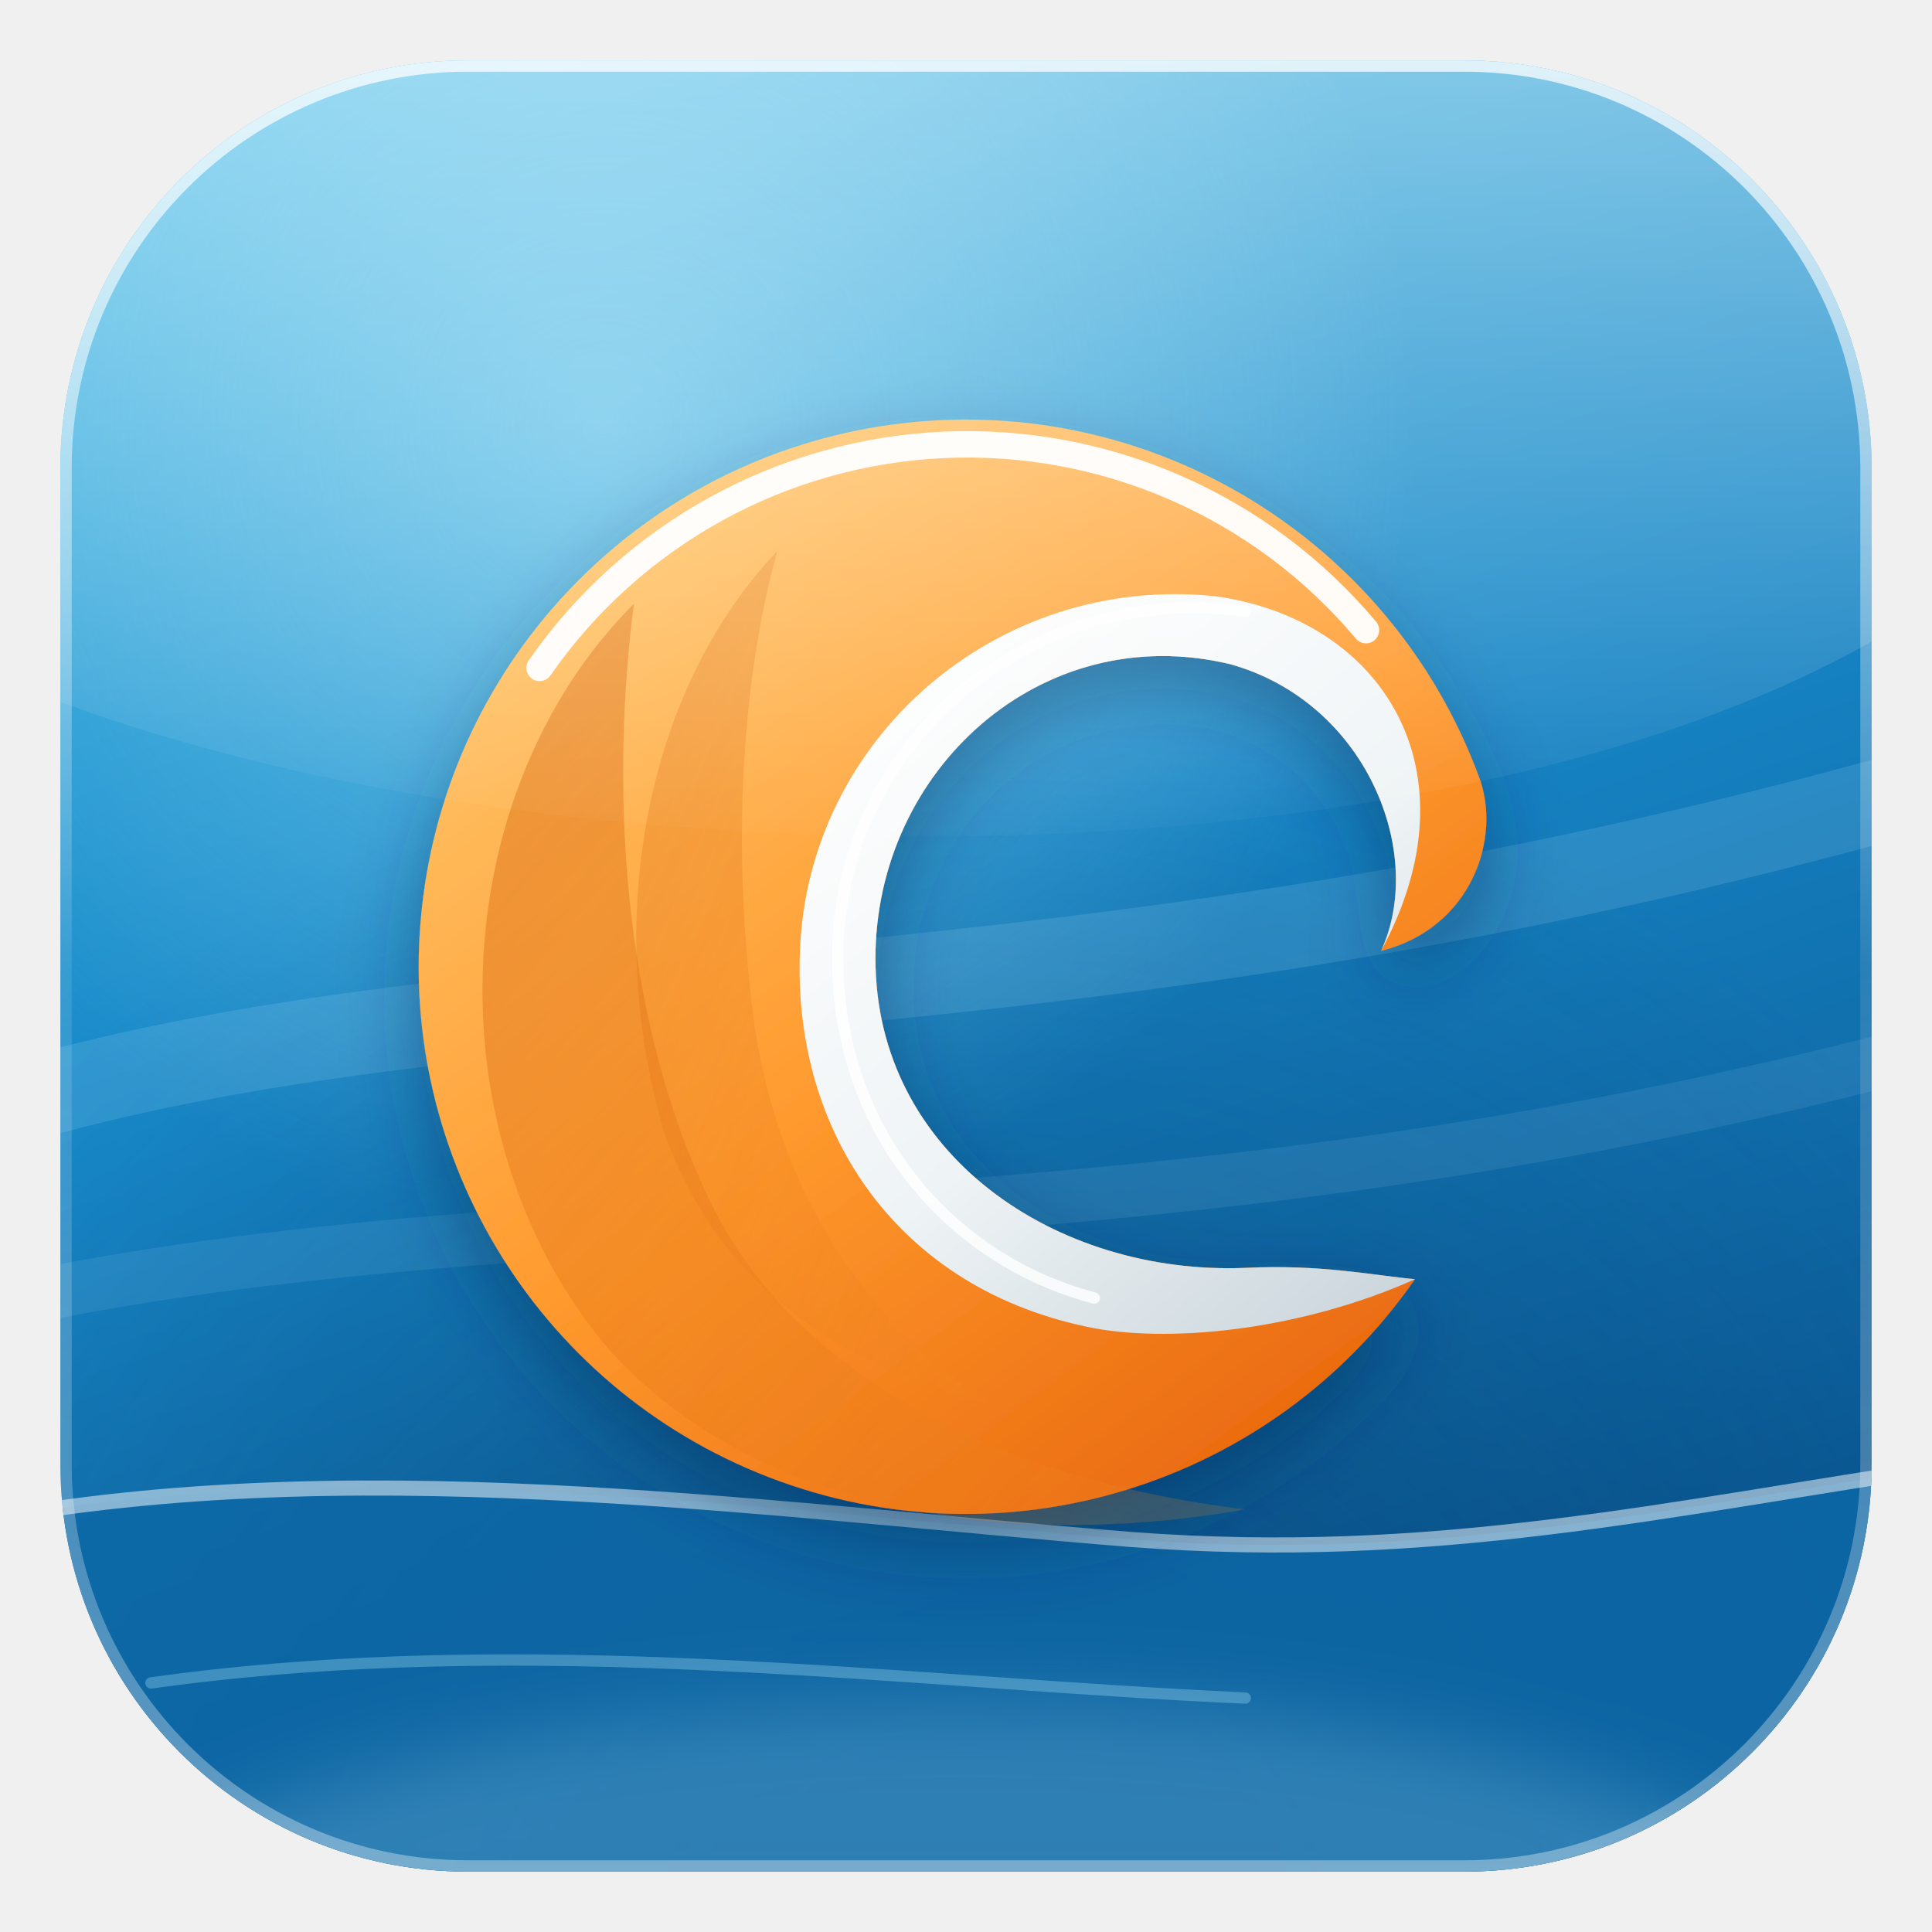
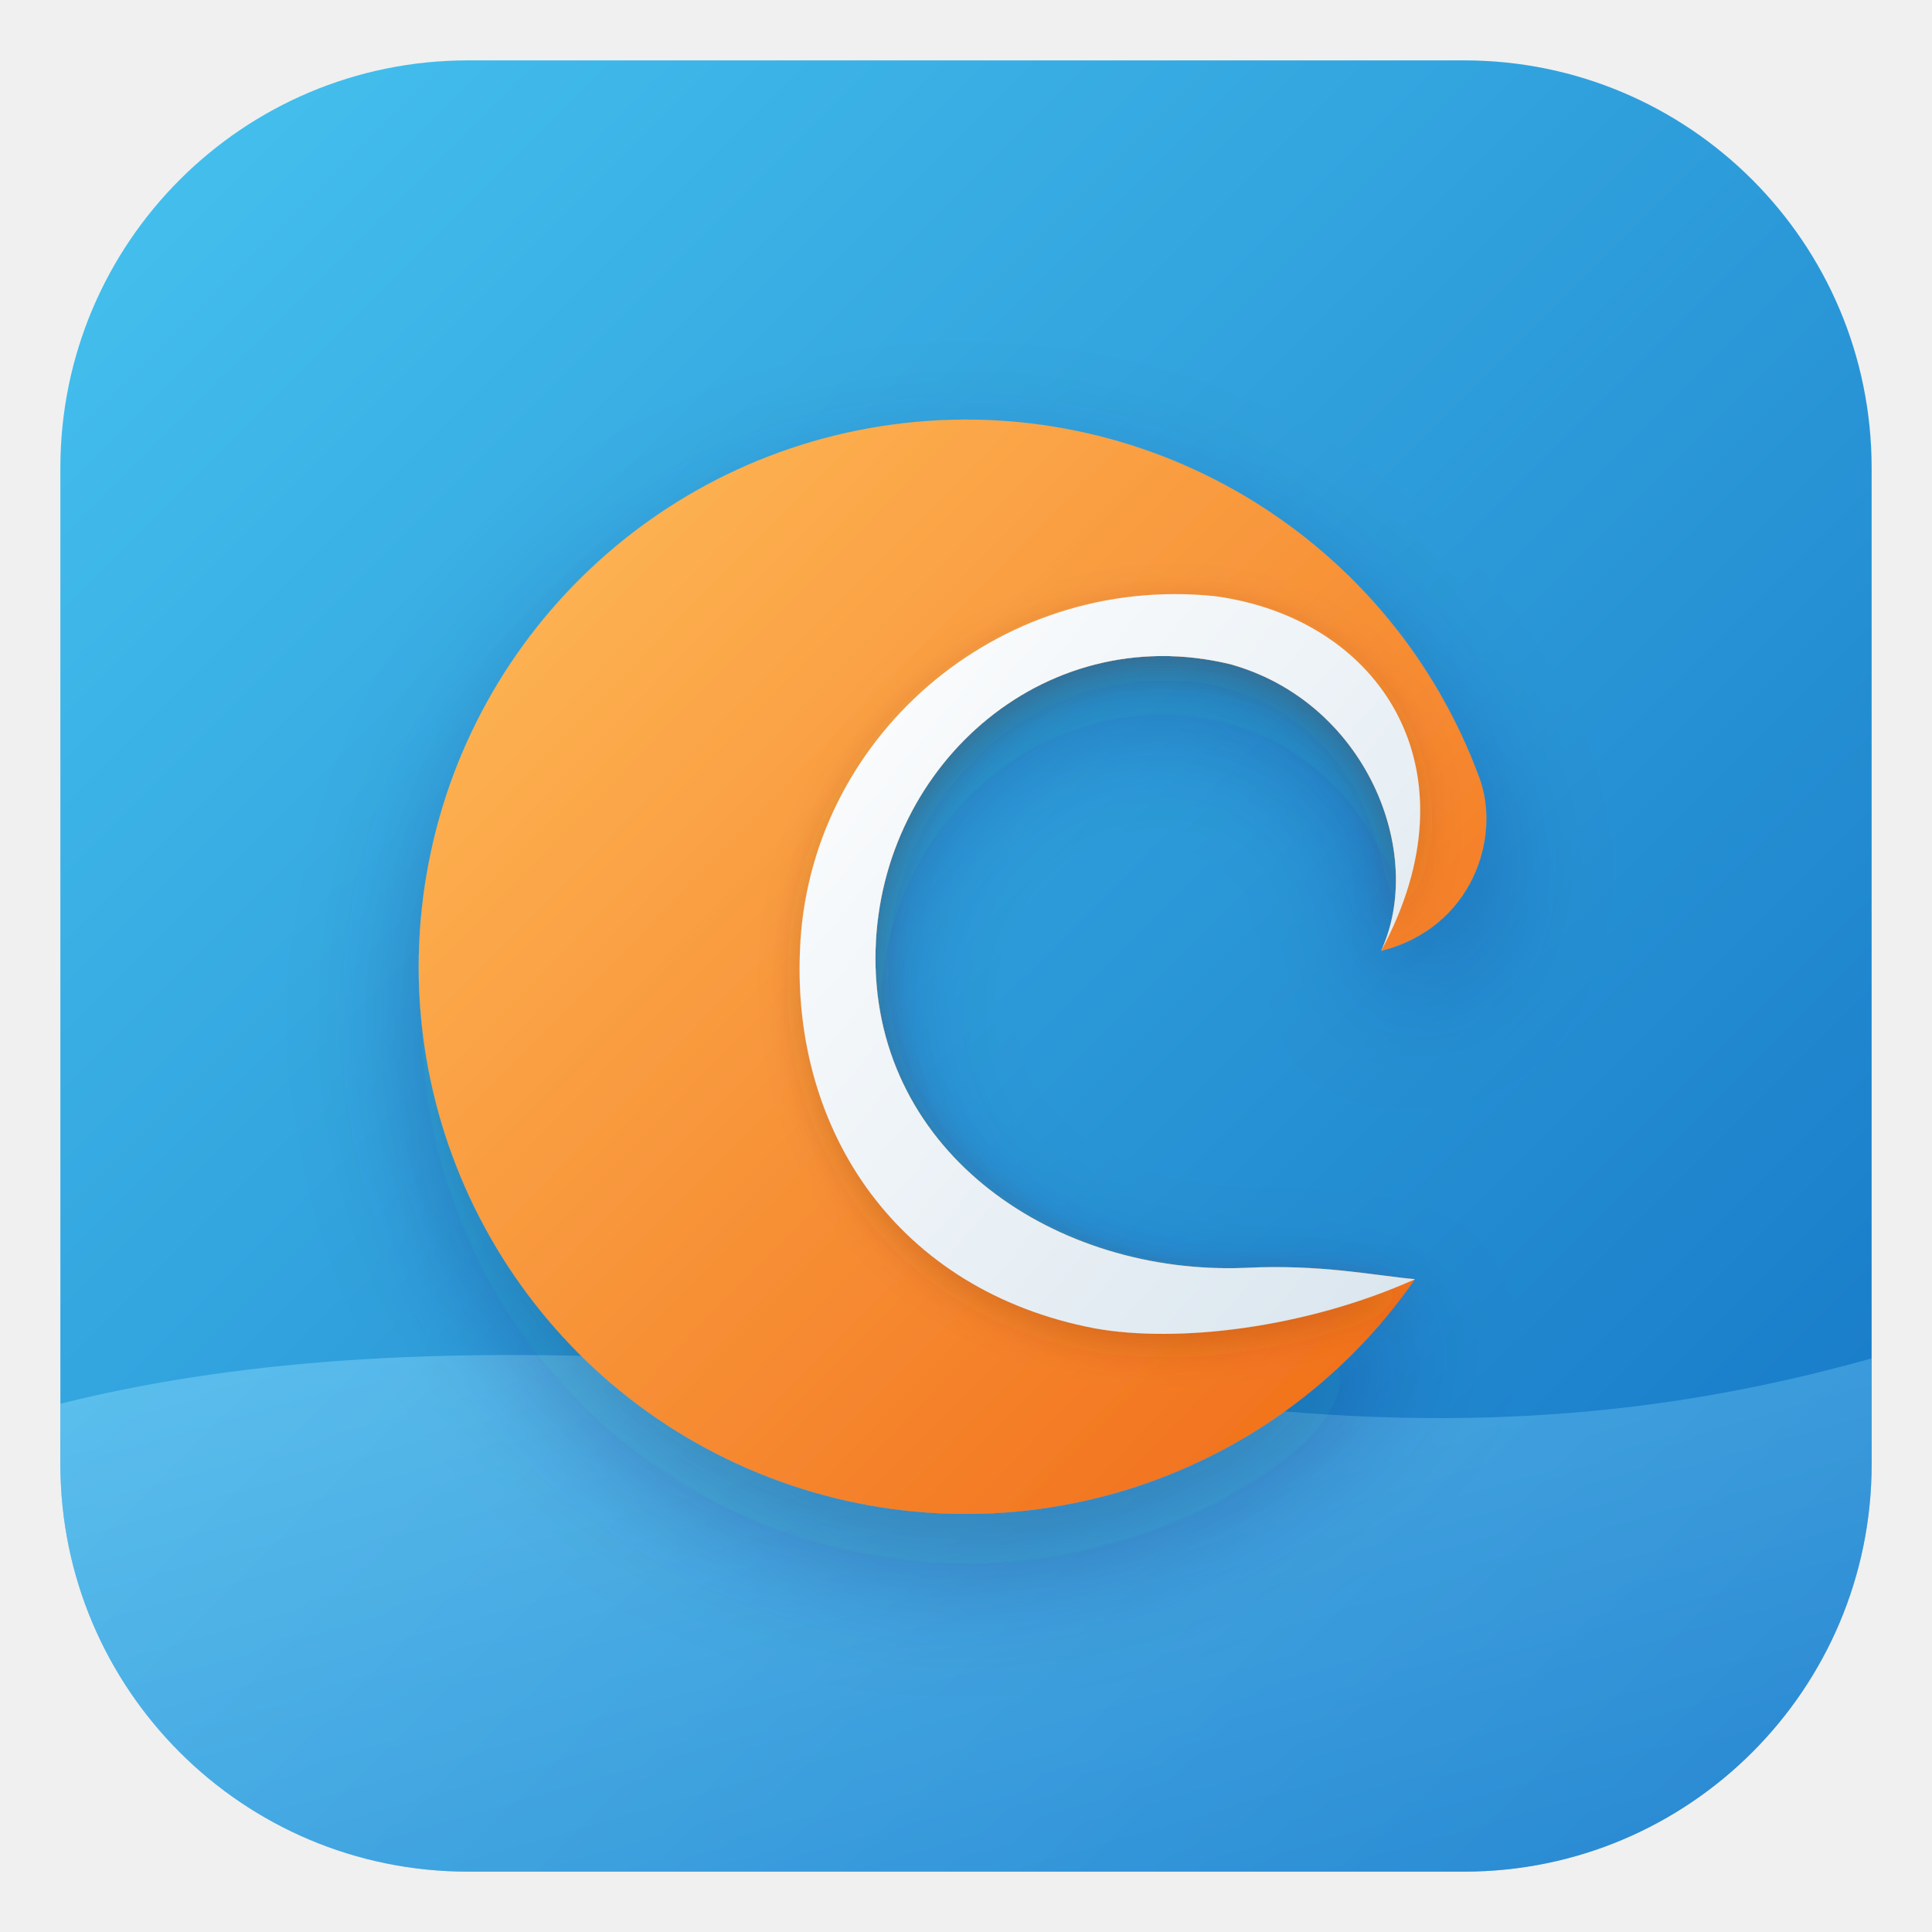
<svg xmlns="http://www.w3.org/2000/svg" aria-label="WaveMP" role="img" viewBox="0 0 512 512">
  <defs>
-     <linearGradient id="a" x1="0" x2=".35" y1="0" y2="1">
-       <stop offset="0" stop-color="#33b4e4" />
-       <stop offset=".55" stop-color="#1786c6" />
-       <stop offset="1" stop-color="#0b5c98" />
+     <linearGradient id="a" x1="0" x2="1" y1="0" y2="1">
+       <stop offset="0" stop-color="#46c3ef" />
+       <stop offset="1" stop-color="#1373c4" />
    </linearGradient>
-     <linearGradient id="f" x1=".15" x2=".8" y1=".1" y2="1">
-       <stop offset="0" stop-color="#ffc56a" />
-       <stop offset=".5" stop-color="#ff9a2e" />
-       <stop offset="1" stop-color="#e8650c" />
+     <linearGradient id="c" x1="0" x2="1" y1="0" y2="1">
+       <stop offset="0" stop-color="#8fe0ff" />
+       <stop offset="1" stop-color="#3a9be0" />
    </linearGradient>
-     <linearGradient id="g" x1="0" x2="1" y1="0" y2="1">
-       <stop offset="0" stop-color="#d4600a" stop-opacity=".75" />
-       <stop offset="1" stop-color="#f08a24" stop-opacity=".3" />
+     <linearGradient id="e" x1="0" x2="1" y1="0" y2="1">
+       <stop offset="0" stop-color="#ffbe5c" />
+       <stop offset="1" stop-color="#f06714" />
    </linearGradient>
-     <linearGradient id="h" x1=".2" x2=".9" y1="0" y2="1">
+     <linearGradient id="f" x1="0" x2="1" y1="0" y2="1">
      <stop offset="0" stop-color="#fff" />
-       <stop offset=".55" stop-color="#eef3f5" />
-       <stop offset="1" stop-color="#cbd6dc" />
+       <stop offset="1" stop-color="#d9e5ee" />
    </linearGradient>
-     <linearGradient id="i" x1="0" x2="0" y1="0" y2="1">
-       <stop offset="0" stop-color="#fff" stop-opacity=".42" />
-       <stop offset="1" stop-color="#fff" stop-opacity=".02" />
-     </linearGradient>
-     <linearGradient id="k" x1="0" x2="0" y1="0" y2="1">
-       <stop offset="0" stop-color="#fff" stop-opacity=".75" />
-       <stop offset=".5" stop-color="#fff" stop-opacity=".1" />
-       <stop offset="1" stop-color="#fff" stop-opacity=".35" />
-     </linearGradient>
-     <radialGradient id="c" cx=".3" cy=".2" r=".75">
-       <stop offset="0" stop-color="#b4eeff" stop-opacity=".5" />
-       <stop offset=".6" stop-color="#b4eeff" stop-opacity="0" />
-     </radialGradient>
-     <radialGradient id="d" cx=".5" cy="1.05" r=".7">
-       <stop offset="0" stop-color="#03305a" stop-opacity=".45" />
-       <stop offset="1" stop-color="#03305a" stop-opacity="0" />
-     </radialGradient>
-     <filter id="j" width="140%" height="140%" x="-20%" y="-20%">
-       <feGaussianBlur stdDeviation="10" />
+     <filter id="d" width="150%" height="160%" x="-25%" y="-25%">
+       <feDropShadow dx="0" dy="2" flood-color="#062a4f" flood-opacity=".22" stdDeviation="3" />
+       <feDropShadow dx="0" dy="14" flood-color="#062a4f" flood-opacity=".28" stdDeviation="16" />
    </filter>
-     <filter id="e" width="140%" height="140%" x="-20%" y="-20%">
-       <feDropShadow dx="0" dy="8" flood-color="#03305a" flood-opacity=".45" stdDeviation="10" />
+     <filter id="g" width="150%" height="160%" x="-25%" y="-25%">
+       <feDropShadow dx="0" dy="3" flood-color="#7a2c00" flood-opacity=".25" stdDeviation="5" />
    </filter>
    <clipPath id="b">
      <rect width="480" height="480" x="16" y="16" rx="108" />
    </clipPath>
  </defs>
  <rect width="480" height="480" x="16" y="16" fill="url(#a)" rx="108" />
  <g clip-path="url(#b)">
-     <path fill="url(#c)" d="M16 16h480v480H16z" />
-     <path fill="url(#d)" d="M16 16h480v480H16z" />
-     <path fill="none" stroke="#cdf2ff" stroke-opacity=".13" stroke-width="22" d="M-20 300c140-50 300-20 560-100" />
-     <path fill="none" stroke="#cdf2ff" stroke-opacity=".09" stroke-width="14" d="M-20 350c160-40 320-10 560-80" />
-     <path fill="#0d68a6" fill-opacity=".85" d="M-10 404c100-20 210-4 310 4 80 6 140-8 220-20v132H-10Z" />
-     <path fill="none" stroke="#fff" stroke-linecap="round" stroke-opacity=".5" stroke-width="4" d="M-10 404c100-20 210-4 310 4 80 6 140-8 220-20" />
-     <path fill="none" stroke="#b4eeff" stroke-linecap="round" stroke-opacity=".3" stroke-width="3" d="M40 446c100-14 200 0 290 4" />
-     <g filter="url(#e)">
-       <path fill="url(#f)" d="M375 339a145 145 0 1 1 17-133c6 16-2 40-26 46 12-26-4-66-40-76-50-12-94 28-94 78 0 52 48 84 98 82 20-1 34 2 45 3" />
-     </g>
-     <path fill="url(#g)" d="M168 160c-50 50-54 140-8 196 36 42 102 56 170 44-66-8-120-36-142-82-24-50-26-112-20-158" opacity=".6" />
-     <path fill="url(#g)" d="M206 146c-36 38-46 100-30 154 14 40 46 62 86 72-36-24-56-60-62-100-6-44-4-90 6-126" opacity=".4" />
-     <path fill="url(#h)" d="M366 252c12-26-4-66-40-76-50-12-94 28-94 78 0 52 48 84 98 82 20-1 34 2 45 3-29 13-63 17-85 13-52-10-80-52-78-100 2-56 52-100 110-94 44 6 70 46 44 94" />
-     <path fill="none" stroke="#fff" stroke-linecap="round" stroke-opacity=".8" stroke-width="3" d="M330 162c-56-8-108 34-108 92 0 46 30 80 68 90" />
-     <path fill="none" stroke="#fff" stroke-linecap="round" stroke-opacity=".95" stroke-width="7" d="M143 177a138 138 0 0 1 219-10" />
-     <path fill="url(#i)" d="M16 124C16 64 64 16 124 16h264c60 0 108 48 108 108v46c-116 66-346 66-480 16Z" />
-     <ellipse cx="256" cy="520" fill="#b4eeff" filter="url(#j)" opacity=".2" rx="230" ry="70" />
+     <path fill="url(#c)" d="M16 372c104-26 224-6 324 2 70 6 120-4 156-14v136H16Z" opacity=".45" />
  </g>
-   <rect width="477" height="477" x="17.5" y="17.5" fill="none" stroke="url(#k)" stroke-width="3" rx="106.5" />
+   <g filter="url(#d)">
+     <path fill="url(#e)" d="M375 339a145 145 0 1 1 17-133c6 16-2 40-26 46 12-26-4-66-40-76-50-12-94 28-94 78 0 52 48 84 98 82 20-1 34 2 45 3" />
+   </g>
+   <path fill="url(#f)" d="M366 252c12-26-4-66-40-76-50-12-94 28-94 78 0 52 48 84 98 82 20-1 34 2 45 3-29 13-63 17-85 13-52-10-80-52-78-100 2-56 52-100 110-94 44 6 70 46 44 94" filter="url(#g)" />
</svg>
